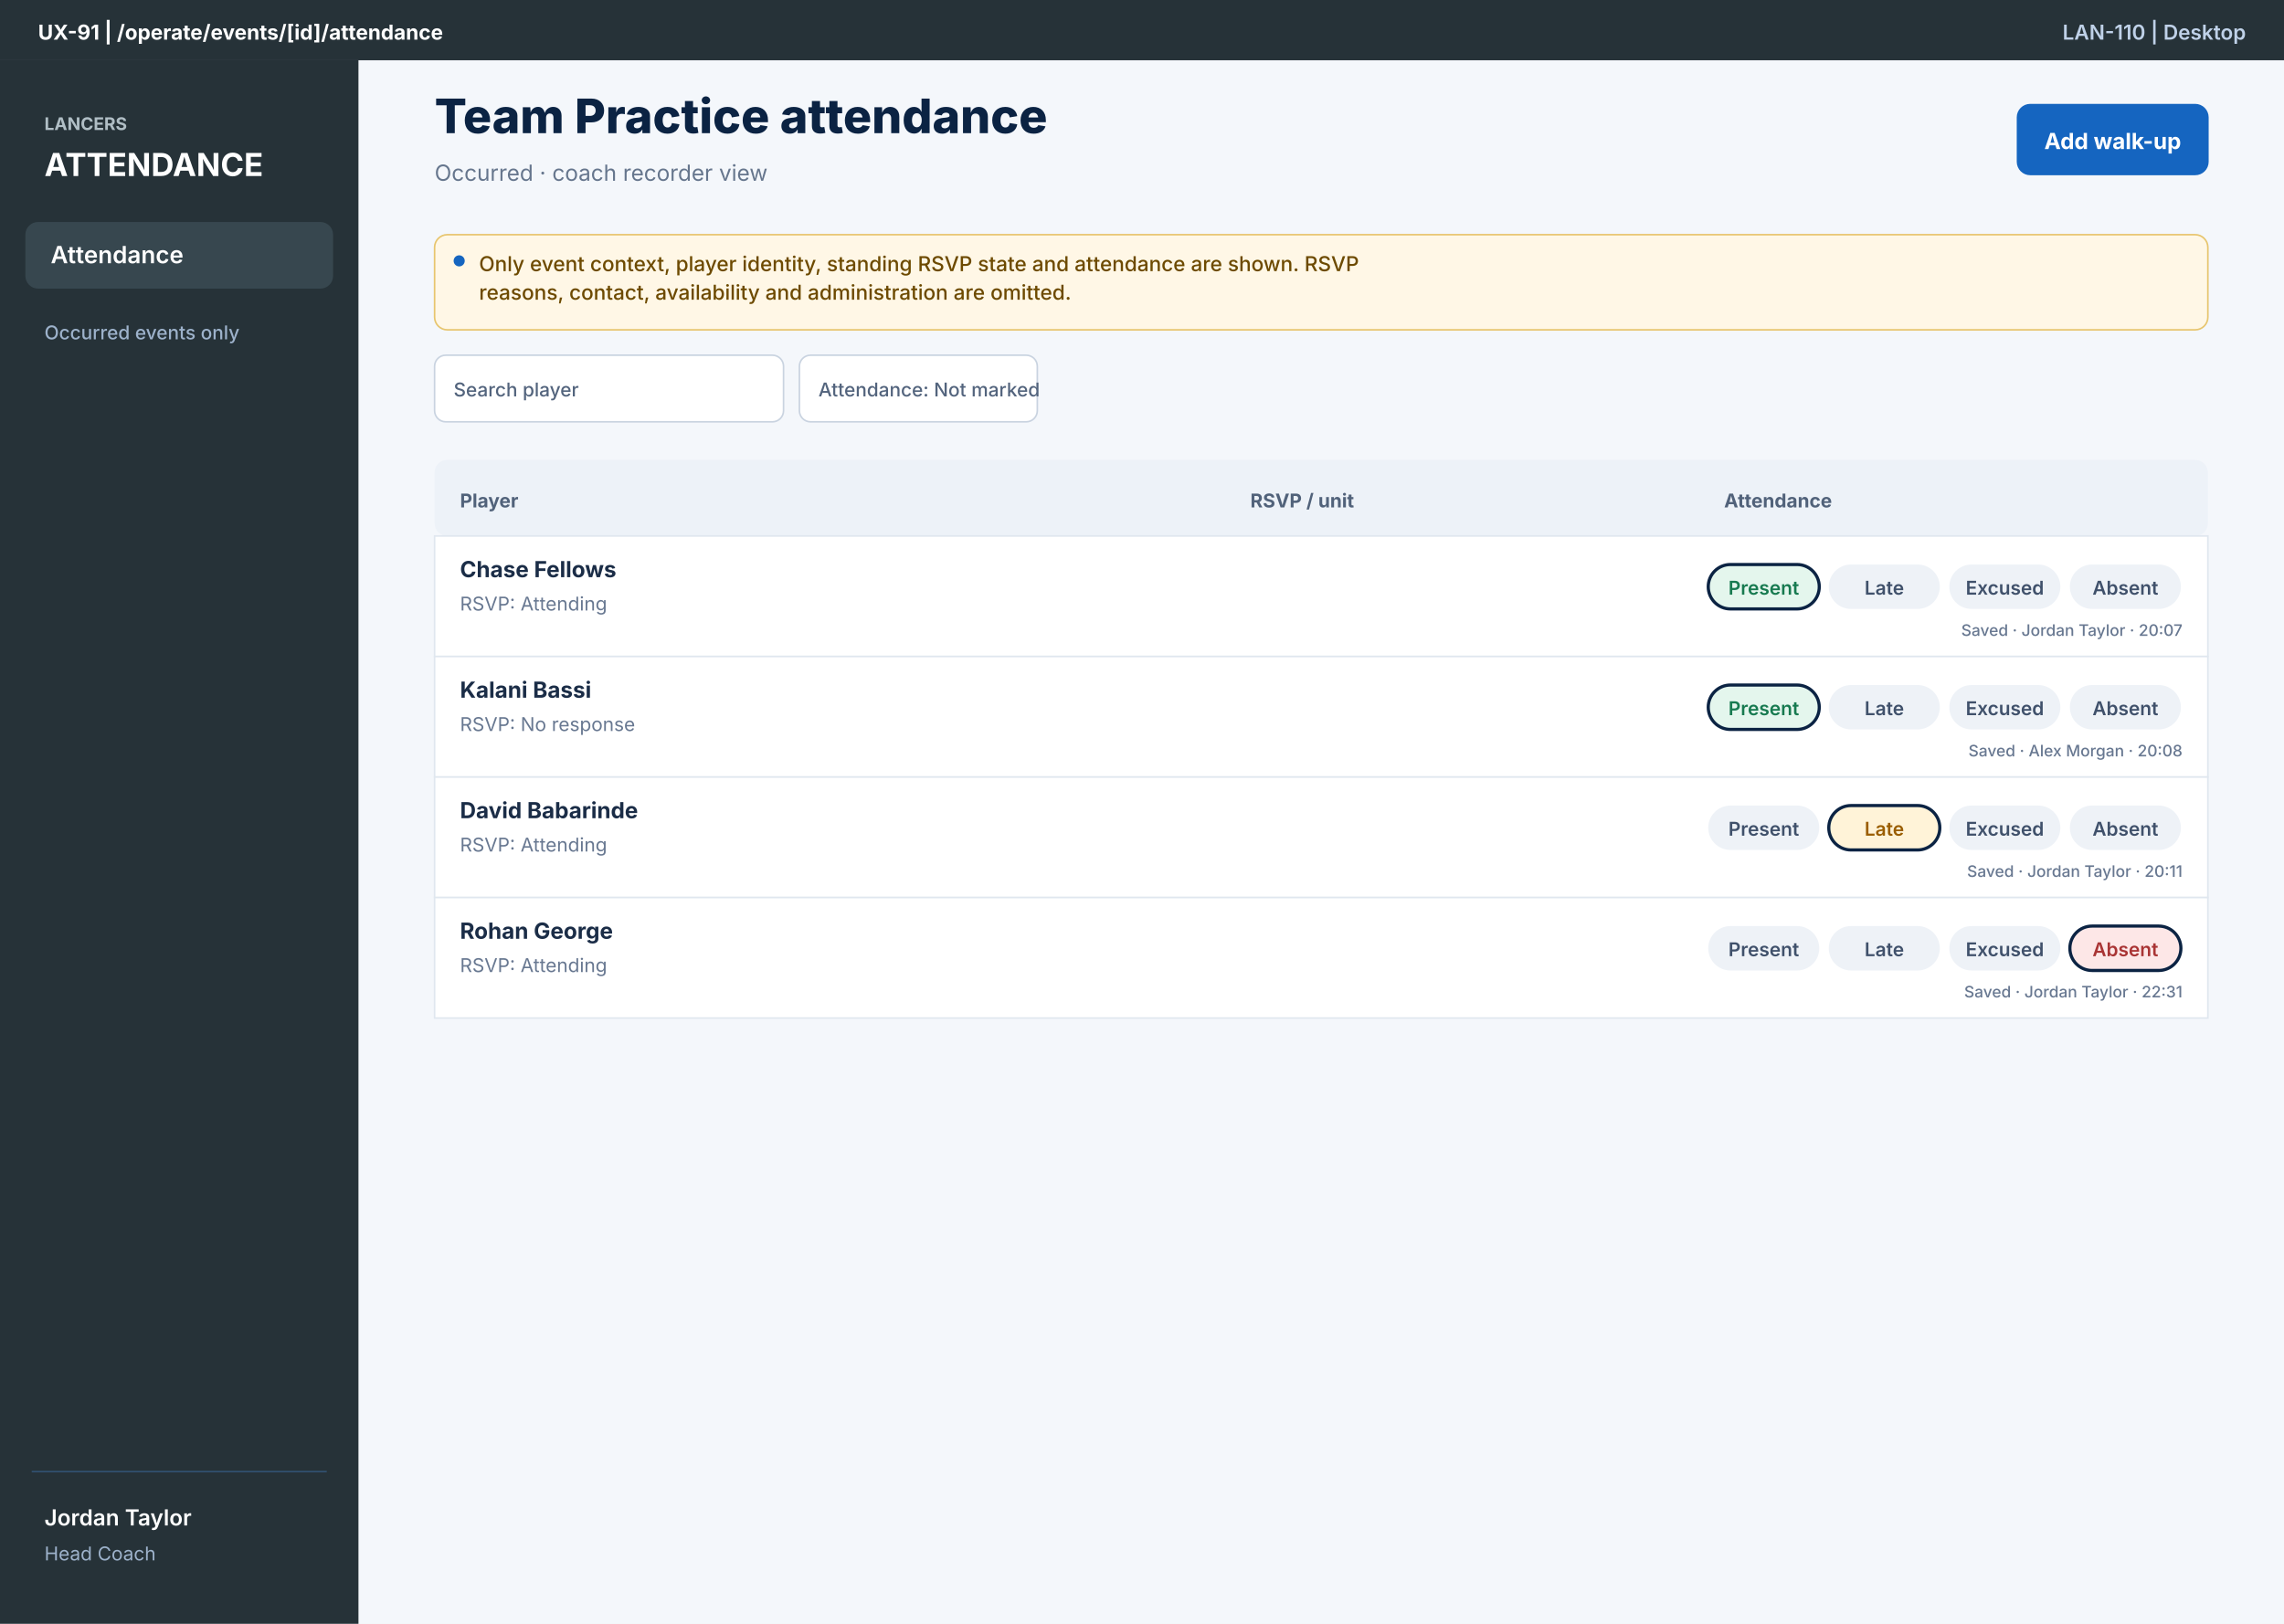
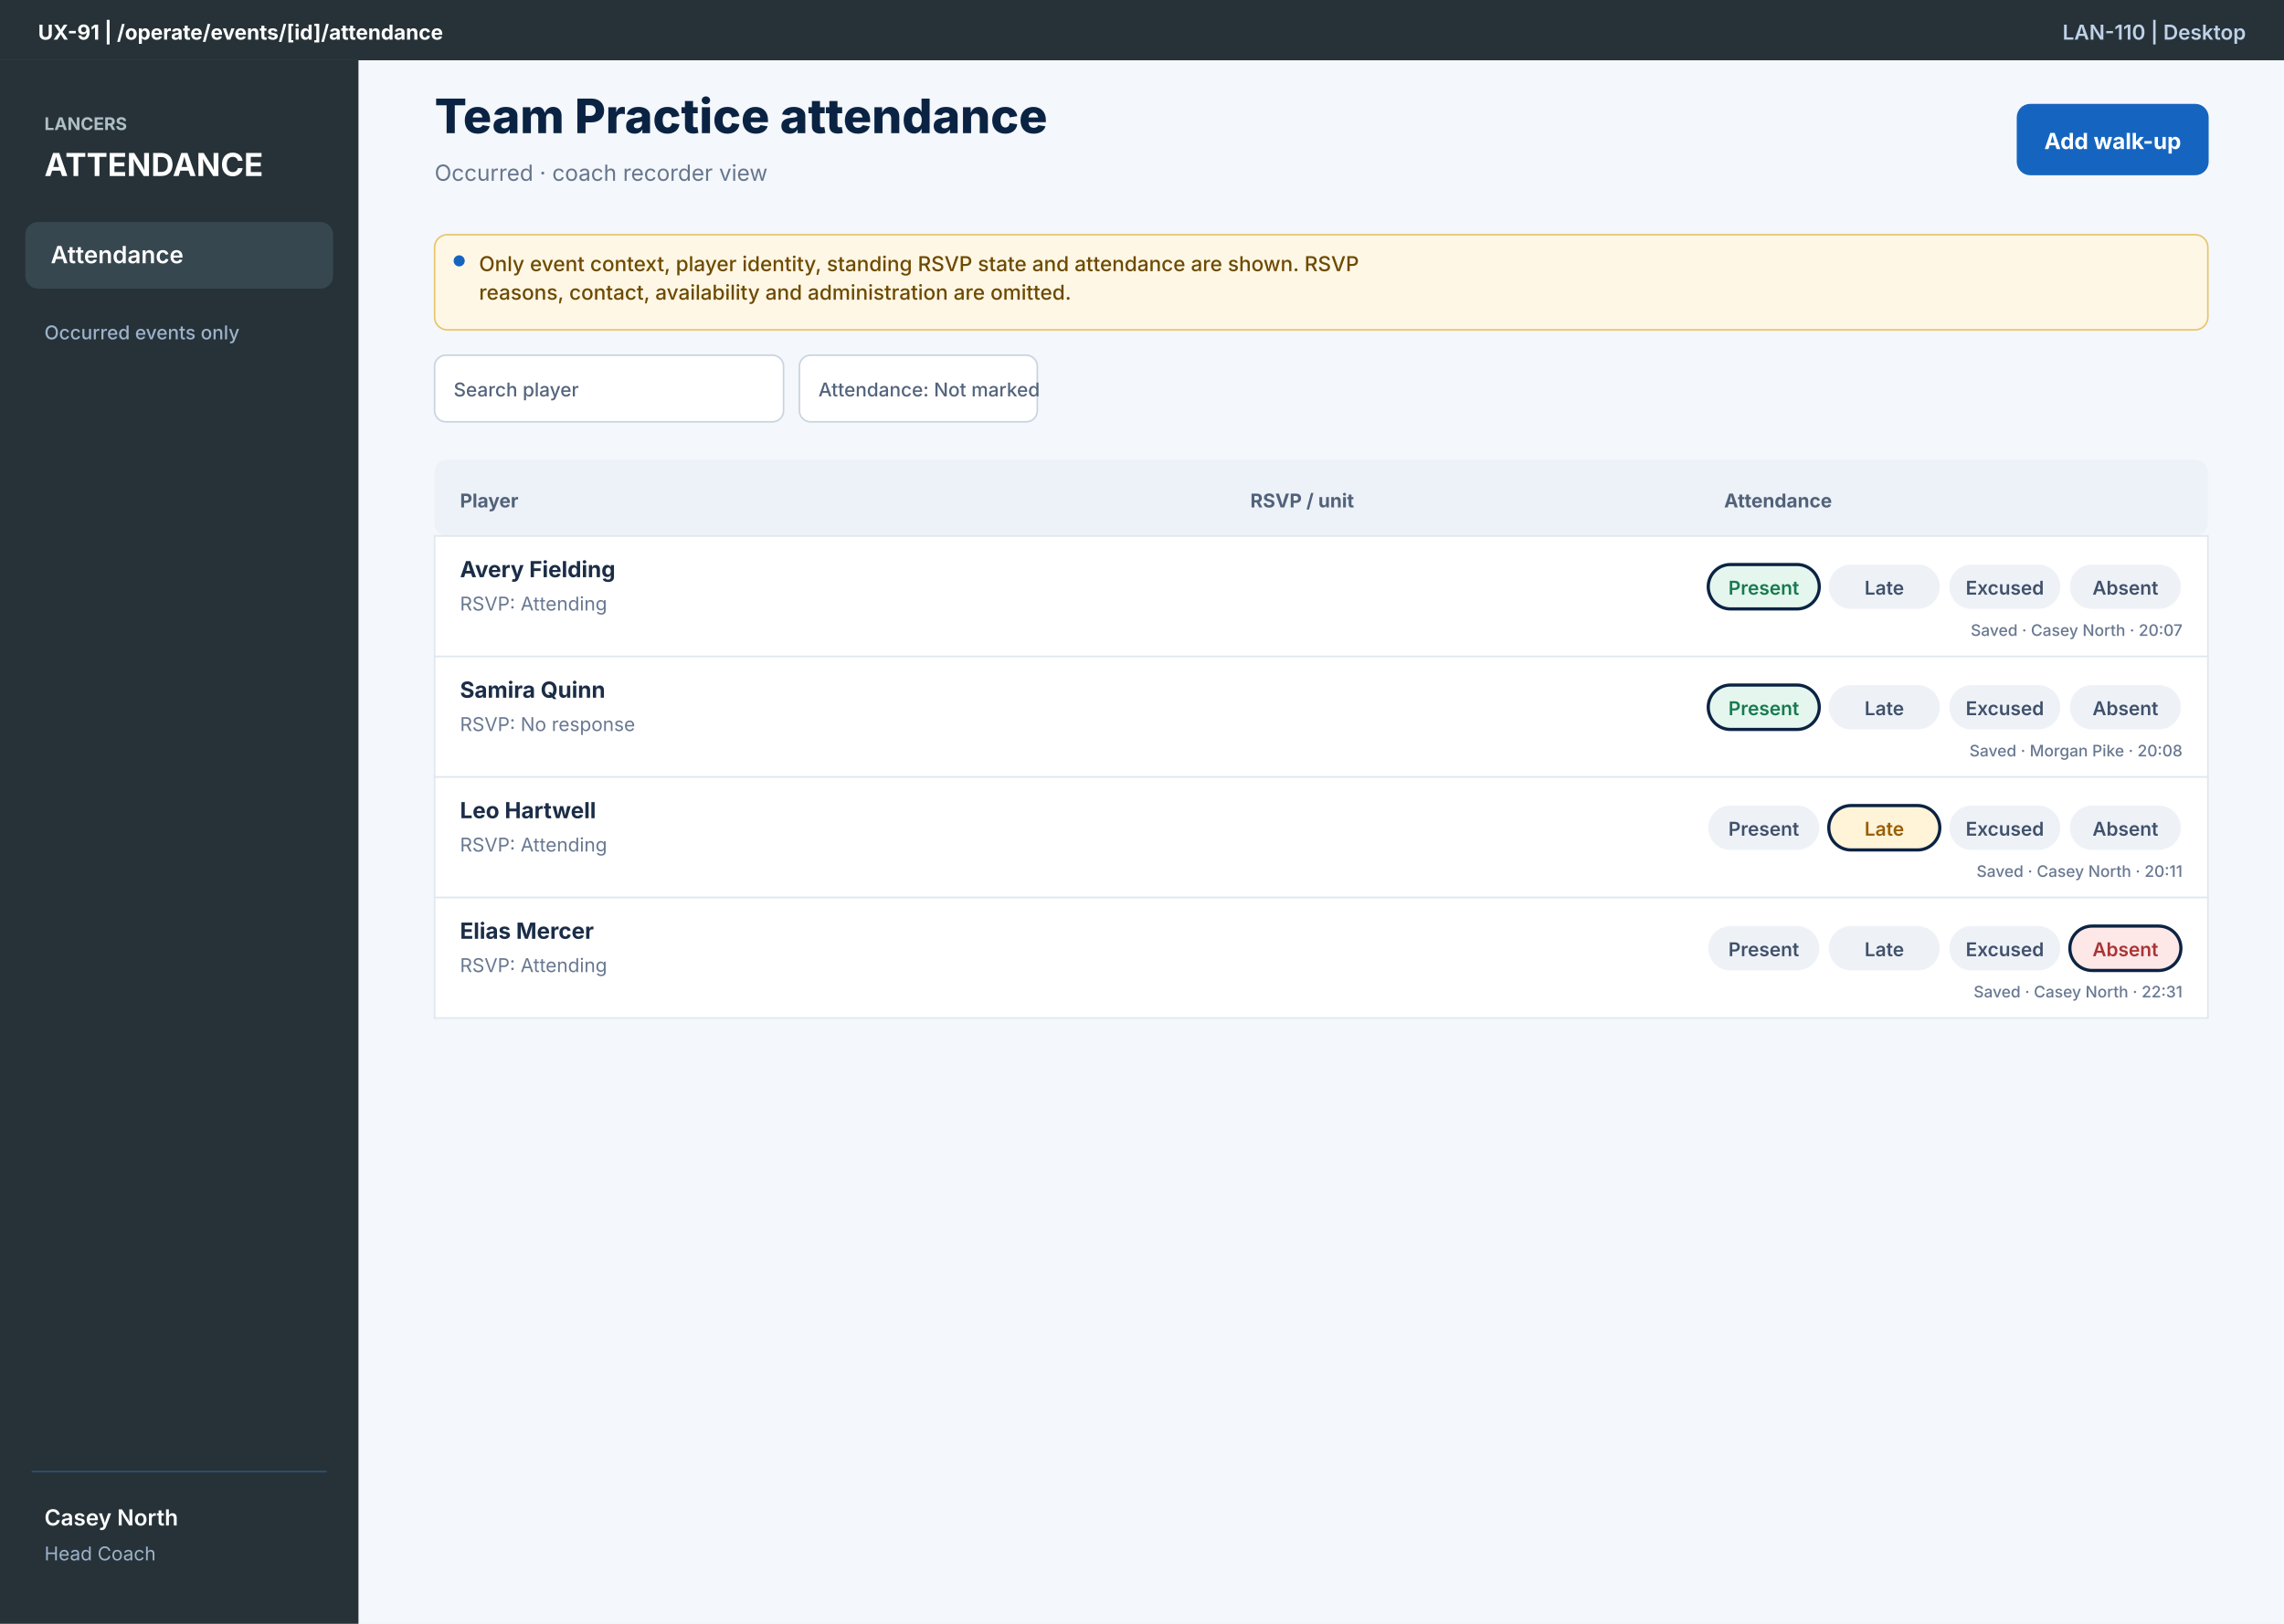
<svg xmlns="http://www.w3.org/2000/svg" width="1440" height="1024" viewBox="0 0 1440 1024" role="img">
  <defs>
    <filter id="shadow" x="-20%" y="-20%" width="140%" height="140%">
      <feDropShadow dx="0" dy="4" stdDeviation="10" flood-color="#0B1F3A" flood-opacity="0.10" />
    </filter>
  </defs>
  <rect x="0" y="0" width="1440" height="1024" rx="0" fill="#F4F7FB" stroke="none" stroke-width="1" opacity="1" />
  <rect x="0" y="0" width="1440" height="38" rx="0" fill="#263238" stroke="none" stroke-width="1" opacity="1" />
  <text x="24" y="25" font-family="Inter, Arial, sans-serif" font-size="13" font-weight="700" fill="#FFFFFF" text-anchor="start">UX-91  |  /operate/events/[id]/attendance</text>
  <text x="1416" y="25" font-family="Inter, Arial, sans-serif" font-size="13" font-weight="600" fill="#BFD1E8" text-anchor="end">LAN-110  |  Desktop</text>
  <rect x="0" y="38" width="226" height="986" rx="0" fill="#263238" stroke="none" stroke-width="1" opacity="1" />
  <text x="28" y="82" font-family="Inter, Arial, sans-serif" font-size="11" font-weight="700" fill="#B0BEC5" text-anchor="start">LANCERS</text>
  <text x="28" y="111" font-family="Inter, Arial, sans-serif" font-size="20" font-weight="700" fill="#FFFFFF" text-anchor="start">ATTENDANCE</text>
  <rect x="16" y="140" width="194" height="42" rx="8" fill="#37474F" stroke="none" stroke-width="1" opacity="1" />
  <text x="32" y="166" font-family="Inter, Arial, sans-serif" font-size="15" font-weight="600" fill="#FFFFFF" text-anchor="start">Attendance</text>
  <text x="28" y="214" font-family="Inter, Arial, sans-serif" font-size="12" font-weight="500" fill="#9DB2CB" text-anchor="start">Occurred events only</text>
  <line x1="20" y1="928" x2="206" y2="928" stroke="#315070" stroke-width="1" />
-   <text x="28" y="962" font-family="Inter, Arial, sans-serif" font-size="14" font-weight="600" fill="#FFFFFF" text-anchor="start">Jordan Taylor</text>
+   <text x="28" y="962" font-family="Inter, Arial, sans-serif" font-size="14" font-weight="600" fill="#FFFFFF" text-anchor="start">Casey North</text>
  <text x="28" y="984" font-family="Inter, Arial, sans-serif" font-size="12" font-weight="400" fill="#9DB2CB" text-anchor="start">Head Coach</text>
  <text x="274" y="84" font-family="Inter, Arial, sans-serif" font-size="30" font-weight="800" fill="#0B2343" text-anchor="start">Team Practice attendance</text>
  <text x="274" y="114" font-family="Inter, Arial, sans-serif" font-size="14" font-weight="400" fill="#66768D" text-anchor="start">Occurred · coach recorder view</text>
  <rect x="1272" y="66" width="120" height="44" rx="8" fill="#1565C0" stroke="#1565C0" stroke-width="1" opacity="1" />
  <text x="1332.0" y="94" font-family="Inter, Arial, sans-serif" font-size="14" font-weight="700" fill="#FFFFFF" text-anchor="middle">Add walk-up</text>
  <rect x="274" y="148" width="1118" height="60" rx="8" fill="#FFF7E6" stroke="#E7C56E" stroke-width="1" opacity="1" />
  <rect x="286" y="161" width="7" height="7" rx="4" fill="#1565C0" stroke="none" stroke-width="1" opacity="1" />
  <text x="302" y="171" font-family="Inter, Arial, sans-serif" font-size="13" font-weight="500" fill="#6D4A00" text-anchor="start">Only event context, player identity, standing RSVP state and attendance are shown. RSVP</text>
  <text x="302" y="189" font-family="Inter, Arial, sans-serif" font-size="13" font-weight="500" fill="#6D4A00" text-anchor="start">reasons, contact, availability and administration are omitted.</text>
  <rect x="274" y="224" width="220" height="42" rx="7" fill="#FFFFFF" stroke="#C9D3E0" stroke-width="1" opacity="1" />
  <text x="286" y="250" font-family="Inter, Arial, sans-serif" font-size="12" font-weight="500" fill="#53647D" text-anchor="start">Search player</text>
  <rect x="504" y="224" width="150" height="42" rx="7" fill="#FFFFFF" stroke="#C9D3E0" stroke-width="1" opacity="1" />
  <text x="516" y="250" font-family="Inter, Arial, sans-serif" font-size="12" font-weight="500" fill="#53647D" text-anchor="start">Attendance: Not marked</text>
  <rect x="274" y="290" width="1118" height="48" rx="8" fill="#EDF2F8" stroke="none" stroke-width="1" opacity="1" />
  <text x="290" y="320" font-family="Inter, Arial, sans-serif" font-size="12" font-weight="700" fill="#51627A" text-anchor="start">Player</text>
  <text x="788.28" y="320" font-family="Inter, Arial, sans-serif" font-size="12" font-weight="700" fill="#51627A" text-anchor="start">RSVP / unit</text>
  <text x="1087" y="320" font-family="Inter, Arial, sans-serif" font-size="12" font-weight="700" fill="#51627A" text-anchor="start">Attendance</text>
  <rect x="274" y="338" width="1118" height="76" rx="0" fill="#FFFFFF" stroke="#E0E7EF" stroke-width="1" opacity="1" />
-   <text x="290" y="364" font-family="Inter, Arial, sans-serif" font-size="14" font-weight="700" fill="#1B2D47" text-anchor="start">Chase Fellows</text>
+   <text x="290" y="364" font-family="Inter, Arial, sans-serif" font-size="14" font-weight="700" fill="#1B2D47" text-anchor="start">Avery Fielding</text>
  <text x="290" y="385" font-family="Inter, Arial, sans-serif" font-size="12" font-weight="400" fill="#687891" text-anchor="start">RSVP: Attending</text>
  <rect x="1077" y="356" width="70" height="28" rx="14" fill="#E4F6ED" stroke="none" stroke-width="1" opacity="1" />
  <text x="1112.0" y="375" font-family="Inter, Arial, sans-serif" font-size="12" font-weight="600" fill="#177A50" text-anchor="middle">Present</text>
  <rect x="1077" y="356" width="70" height="28" rx="14" fill="none" stroke="#0B2343" stroke-width="2" opacity="1" />
  <rect x="1153" y="356" width="70" height="28" rx="14" fill="#EEF2F7" stroke="none" stroke-width="1" opacity="1" />
  <text x="1188.0" y="375" font-family="Inter, Arial, sans-serif" font-size="12" font-weight="600" fill="#40516B" text-anchor="middle">Late</text>
  <rect x="1229" y="356" width="70" height="28" rx="14" fill="#EEF2F7" stroke="none" stroke-width="1" opacity="1" />
  <text x="1264.0" y="375" font-family="Inter, Arial, sans-serif" font-size="12" font-weight="600" fill="#40516B" text-anchor="middle">Excused</text>
  <rect x="1305" y="356" width="70" height="28" rx="14" fill="#EEF2F7" stroke="none" stroke-width="1" opacity="1" />
  <text x="1340.0" y="375" font-family="Inter, Arial, sans-serif" font-size="12" font-weight="600" fill="#40516B" text-anchor="middle">Absent</text>
-   <text x="1376" y="401" font-family="Inter, Arial, sans-serif" font-size="10" font-weight="500" fill="#687891" text-anchor="end">Saved · Jordan Taylor · 20:07</text>
+   <text x="1376" y="401" font-family="Inter, Arial, sans-serif" font-size="10" font-weight="500" fill="#687891" text-anchor="end">Saved · Casey North · 20:07</text>
  <rect x="274" y="414" width="1118" height="76" rx="0" fill="#FFFFFF" stroke="#E0E7EF" stroke-width="1" opacity="1" />
-   <text x="290" y="440" font-family="Inter, Arial, sans-serif" font-size="14" font-weight="700" fill="#1B2D47" text-anchor="start">Kalani Bassi</text>
+   <text x="290" y="440" font-family="Inter, Arial, sans-serif" font-size="14" font-weight="700" fill="#1B2D47" text-anchor="start">Samira Quinn</text>
  <text x="290" y="461" font-family="Inter, Arial, sans-serif" font-size="12" font-weight="400" fill="#687891" text-anchor="start">RSVP: No response</text>
  <rect x="1077" y="432" width="70" height="28" rx="14" fill="#E4F6ED" stroke="none" stroke-width="1" opacity="1" />
  <text x="1112.0" y="451" font-family="Inter, Arial, sans-serif" font-size="12" font-weight="600" fill="#177A50" text-anchor="middle">Present</text>
  <rect x="1077" y="432" width="70" height="28" rx="14" fill="none" stroke="#0B2343" stroke-width="2" opacity="1" />
  <rect x="1153" y="432" width="70" height="28" rx="14" fill="#EEF2F7" stroke="none" stroke-width="1" opacity="1" />
  <text x="1188.0" y="451" font-family="Inter, Arial, sans-serif" font-size="12" font-weight="600" fill="#40516B" text-anchor="middle">Late</text>
  <rect x="1229" y="432" width="70" height="28" rx="14" fill="#EEF2F7" stroke="none" stroke-width="1" opacity="1" />
  <text x="1264.0" y="451" font-family="Inter, Arial, sans-serif" font-size="12" font-weight="600" fill="#40516B" text-anchor="middle">Excused</text>
  <rect x="1305" y="432" width="70" height="28" rx="14" fill="#EEF2F7" stroke="none" stroke-width="1" opacity="1" />
  <text x="1340.0" y="451" font-family="Inter, Arial, sans-serif" font-size="12" font-weight="600" fill="#40516B" text-anchor="middle">Absent</text>
-   <text x="1376" y="477" font-family="Inter, Arial, sans-serif" font-size="10" font-weight="500" fill="#687891" text-anchor="end">Saved · Alex Morgan · 20:08</text>
+   <text x="1376" y="477" font-family="Inter, Arial, sans-serif" font-size="10" font-weight="500" fill="#687891" text-anchor="end">Saved · Morgan Pike · 20:08</text>
  <rect x="274" y="490" width="1118" height="76" rx="0" fill="#FFFFFF" stroke="#E0E7EF" stroke-width="1" opacity="1" />
-   <text x="290" y="516" font-family="Inter, Arial, sans-serif" font-size="14" font-weight="700" fill="#1B2D47" text-anchor="start">David Babarinde</text>
+   <text x="290" y="516" font-family="Inter, Arial, sans-serif" font-size="14" font-weight="700" fill="#1B2D47" text-anchor="start">Leo Hartwell</text>
  <text x="290" y="537" font-family="Inter, Arial, sans-serif" font-size="12" font-weight="400" fill="#687891" text-anchor="start">RSVP: Attending</text>
  <rect x="1077" y="508" width="70" height="28" rx="14" fill="#EEF2F7" stroke="none" stroke-width="1" opacity="1" />
  <text x="1112.0" y="527" font-family="Inter, Arial, sans-serif" font-size="12" font-weight="600" fill="#40516B" text-anchor="middle">Present</text>
  <rect x="1153" y="508" width="70" height="28" rx="14" fill="#FFF3D8" stroke="none" stroke-width="1" opacity="1" />
  <text x="1188.0" y="527" font-family="Inter, Arial, sans-serif" font-size="12" font-weight="600" fill="#9A5D00" text-anchor="middle">Late</text>
  <rect x="1153" y="508" width="70" height="28" rx="14" fill="none" stroke="#0B2343" stroke-width="2" opacity="1" />
  <rect x="1229" y="508" width="70" height="28" rx="14" fill="#EEF2F7" stroke="none" stroke-width="1" opacity="1" />
  <text x="1264.0" y="527" font-family="Inter, Arial, sans-serif" font-size="12" font-weight="600" fill="#40516B" text-anchor="middle">Excused</text>
  <rect x="1305" y="508" width="70" height="28" rx="14" fill="#EEF2F7" stroke="none" stroke-width="1" opacity="1" />
  <text x="1340.0" y="527" font-family="Inter, Arial, sans-serif" font-size="12" font-weight="600" fill="#40516B" text-anchor="middle">Absent</text>
-   <text x="1376" y="553" font-family="Inter, Arial, sans-serif" font-size="10" font-weight="500" fill="#687891" text-anchor="end">Saved · Jordan Taylor · 20:11</text>
+   <text x="1376" y="553" font-family="Inter, Arial, sans-serif" font-size="10" font-weight="500" fill="#687891" text-anchor="end">Saved · Casey North · 20:11</text>
  <rect x="274" y="566" width="1118" height="76" rx="0" fill="#FFFFFF" stroke="#E0E7EF" stroke-width="1" opacity="1" />
-   <text x="290" y="592" font-family="Inter, Arial, sans-serif" font-size="14" font-weight="700" fill="#1B2D47" text-anchor="start">Rohan George</text>
+   <text x="290" y="592" font-family="Inter, Arial, sans-serif" font-size="14" font-weight="700" fill="#1B2D47" text-anchor="start">Elias Mercer</text>
  <text x="290" y="613" font-family="Inter, Arial, sans-serif" font-size="12" font-weight="400" fill="#687891" text-anchor="start">RSVP: Attending</text>
  <rect x="1077" y="584" width="70" height="28" rx="14" fill="#EEF2F7" stroke="none" stroke-width="1" opacity="1" />
  <text x="1112.0" y="603" font-family="Inter, Arial, sans-serif" font-size="12" font-weight="600" fill="#40516B" text-anchor="middle">Present</text>
  <rect x="1153" y="584" width="70" height="28" rx="14" fill="#EEF2F7" stroke="none" stroke-width="1" opacity="1" />
  <text x="1188.0" y="603" font-family="Inter, Arial, sans-serif" font-size="12" font-weight="600" fill="#40516B" text-anchor="middle">Late</text>
  <rect x="1229" y="584" width="70" height="28" rx="14" fill="#EEF2F7" stroke="none" stroke-width="1" opacity="1" />
  <text x="1264.0" y="603" font-family="Inter, Arial, sans-serif" font-size="12" font-weight="600" fill="#40516B" text-anchor="middle">Excused</text>
  <rect x="1305" y="584" width="70" height="28" rx="14" fill="#FDE7E7" stroke="none" stroke-width="1" opacity="1" />
  <text x="1340.0" y="603" font-family="Inter, Arial, sans-serif" font-size="12" font-weight="600" fill="#A93434" text-anchor="middle">Absent</text>
  <rect x="1305" y="584" width="70" height="28" rx="14" fill="none" stroke="#0B2343" stroke-width="2" opacity="1" />
-   <text x="1376" y="629" font-family="Inter, Arial, sans-serif" font-size="10" font-weight="500" fill="#687891" text-anchor="end">Saved · Jordan Taylor · 22:31</text>
+   <text x="1376" y="629" font-family="Inter, Arial, sans-serif" font-size="10" font-weight="500" fill="#687891" text-anchor="end">Saved · Casey North · 22:31</text>
</svg>
